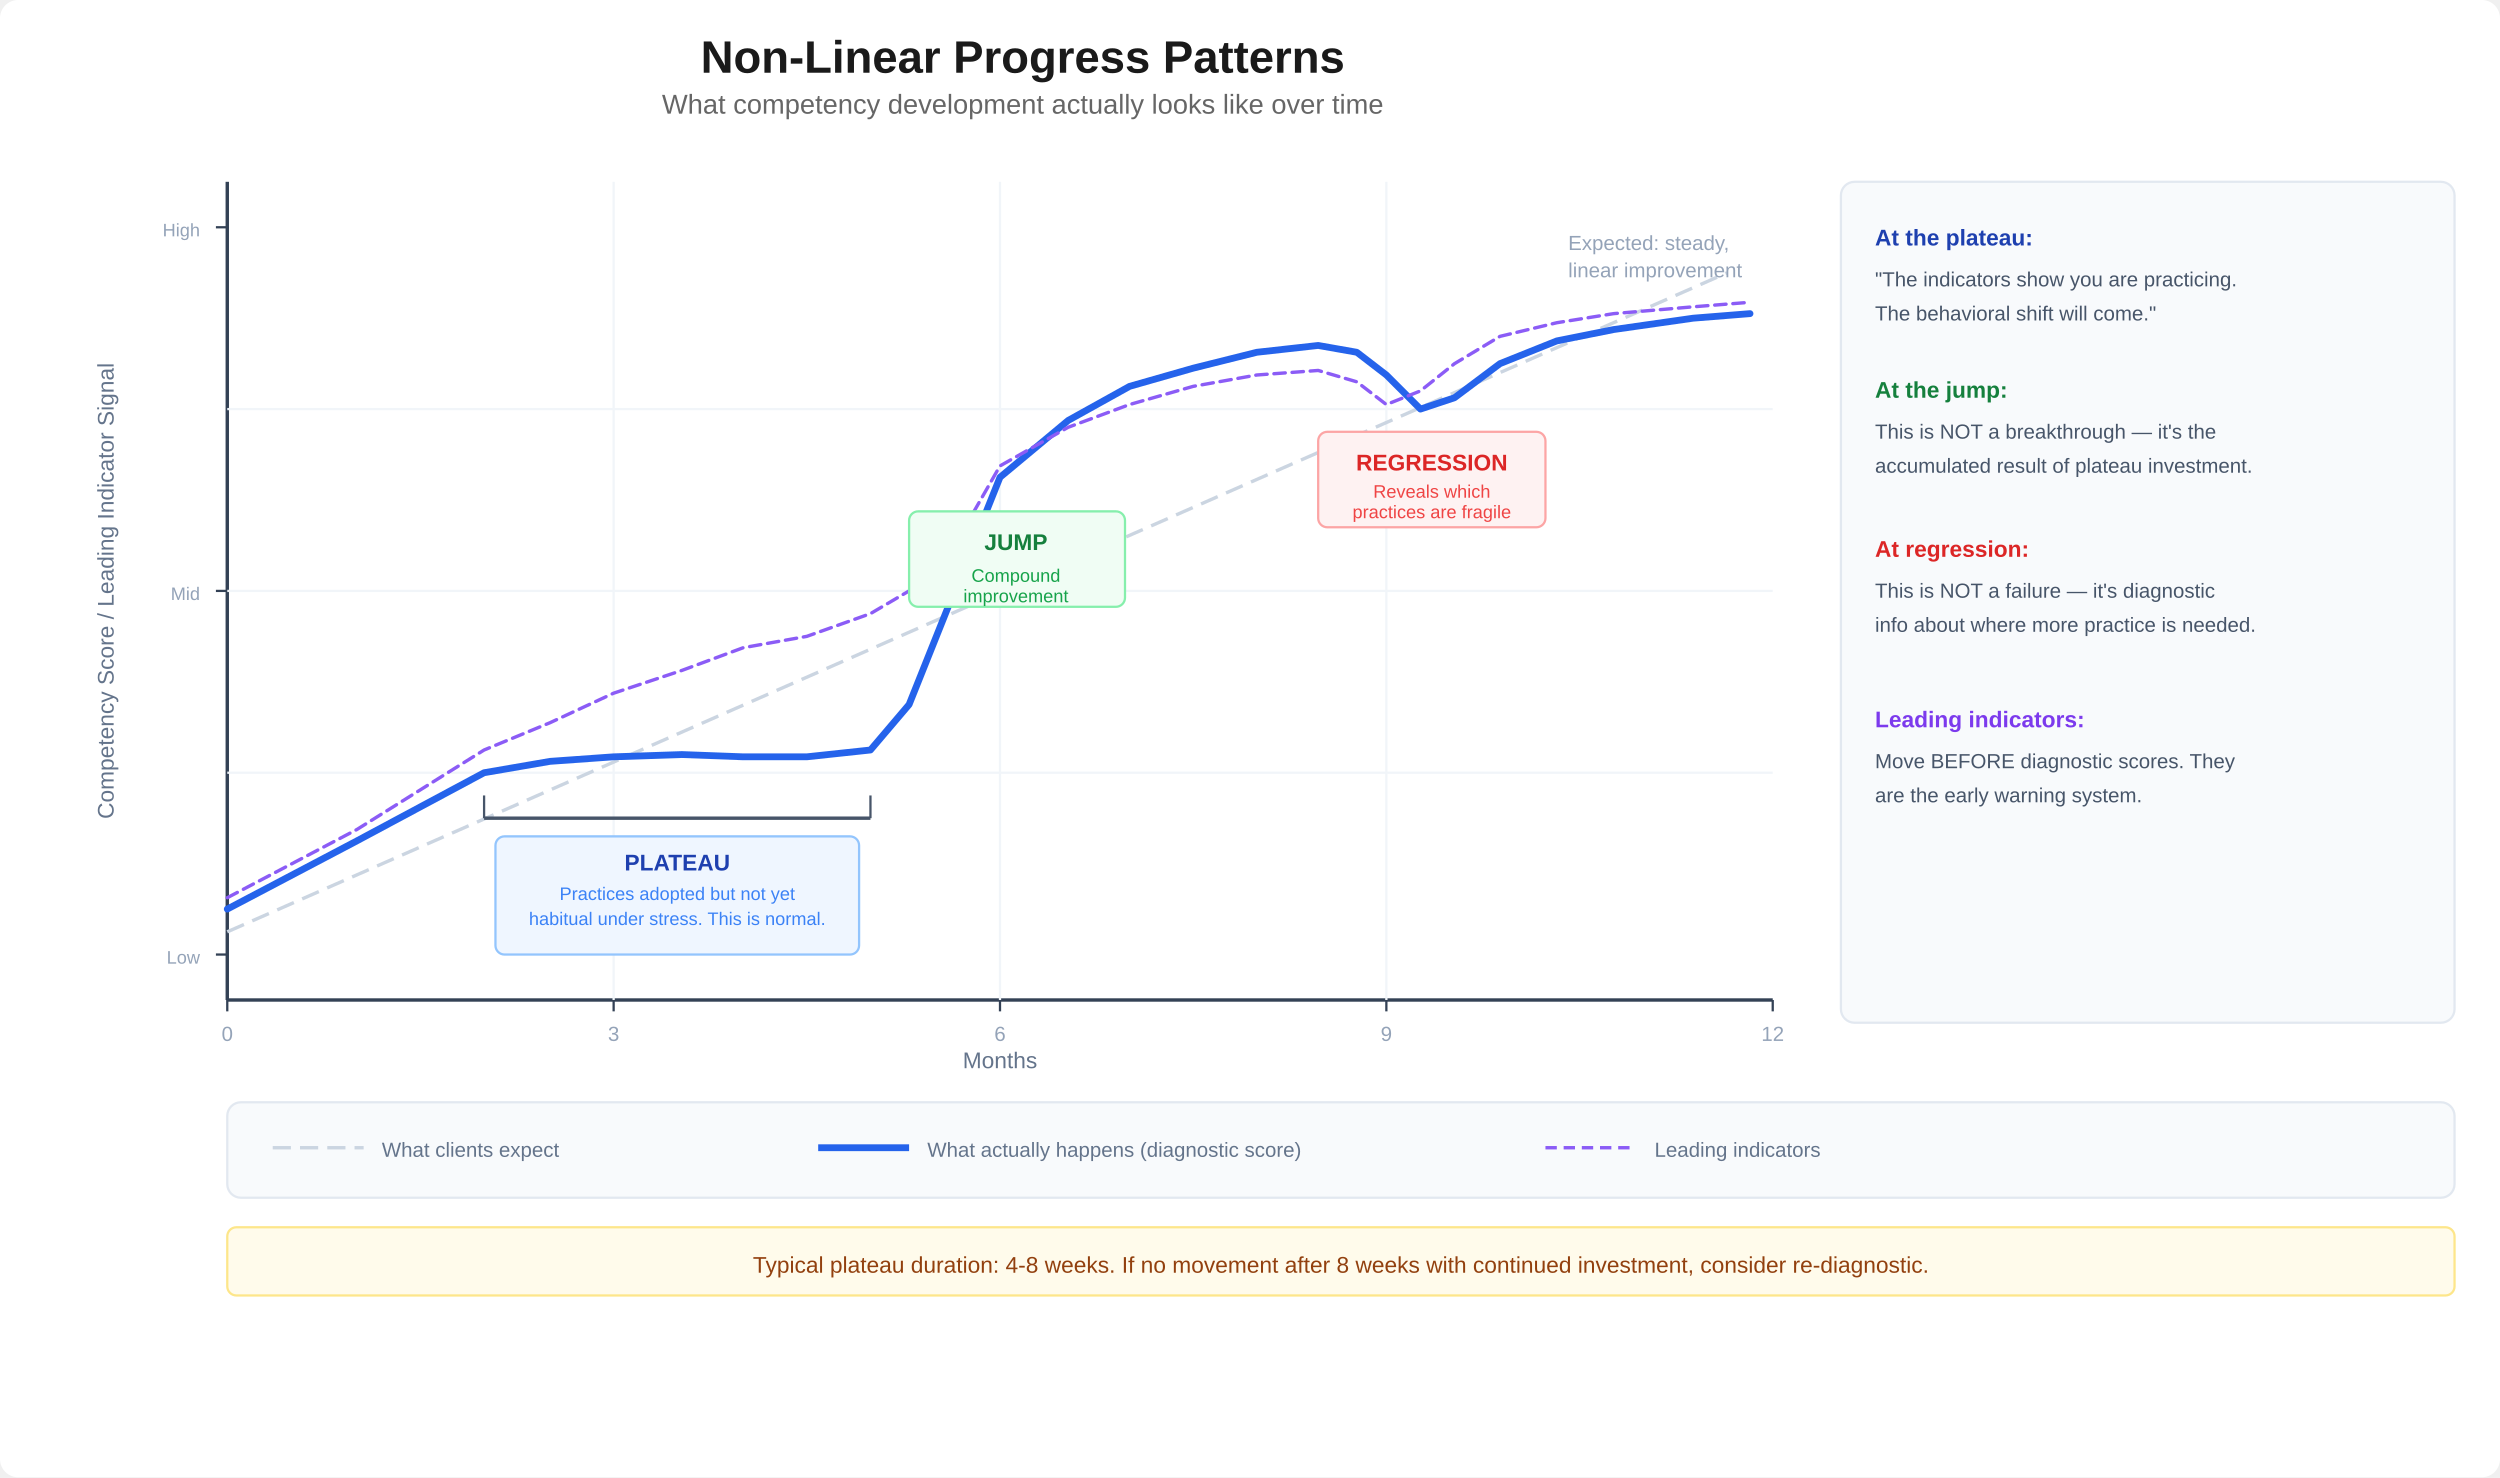
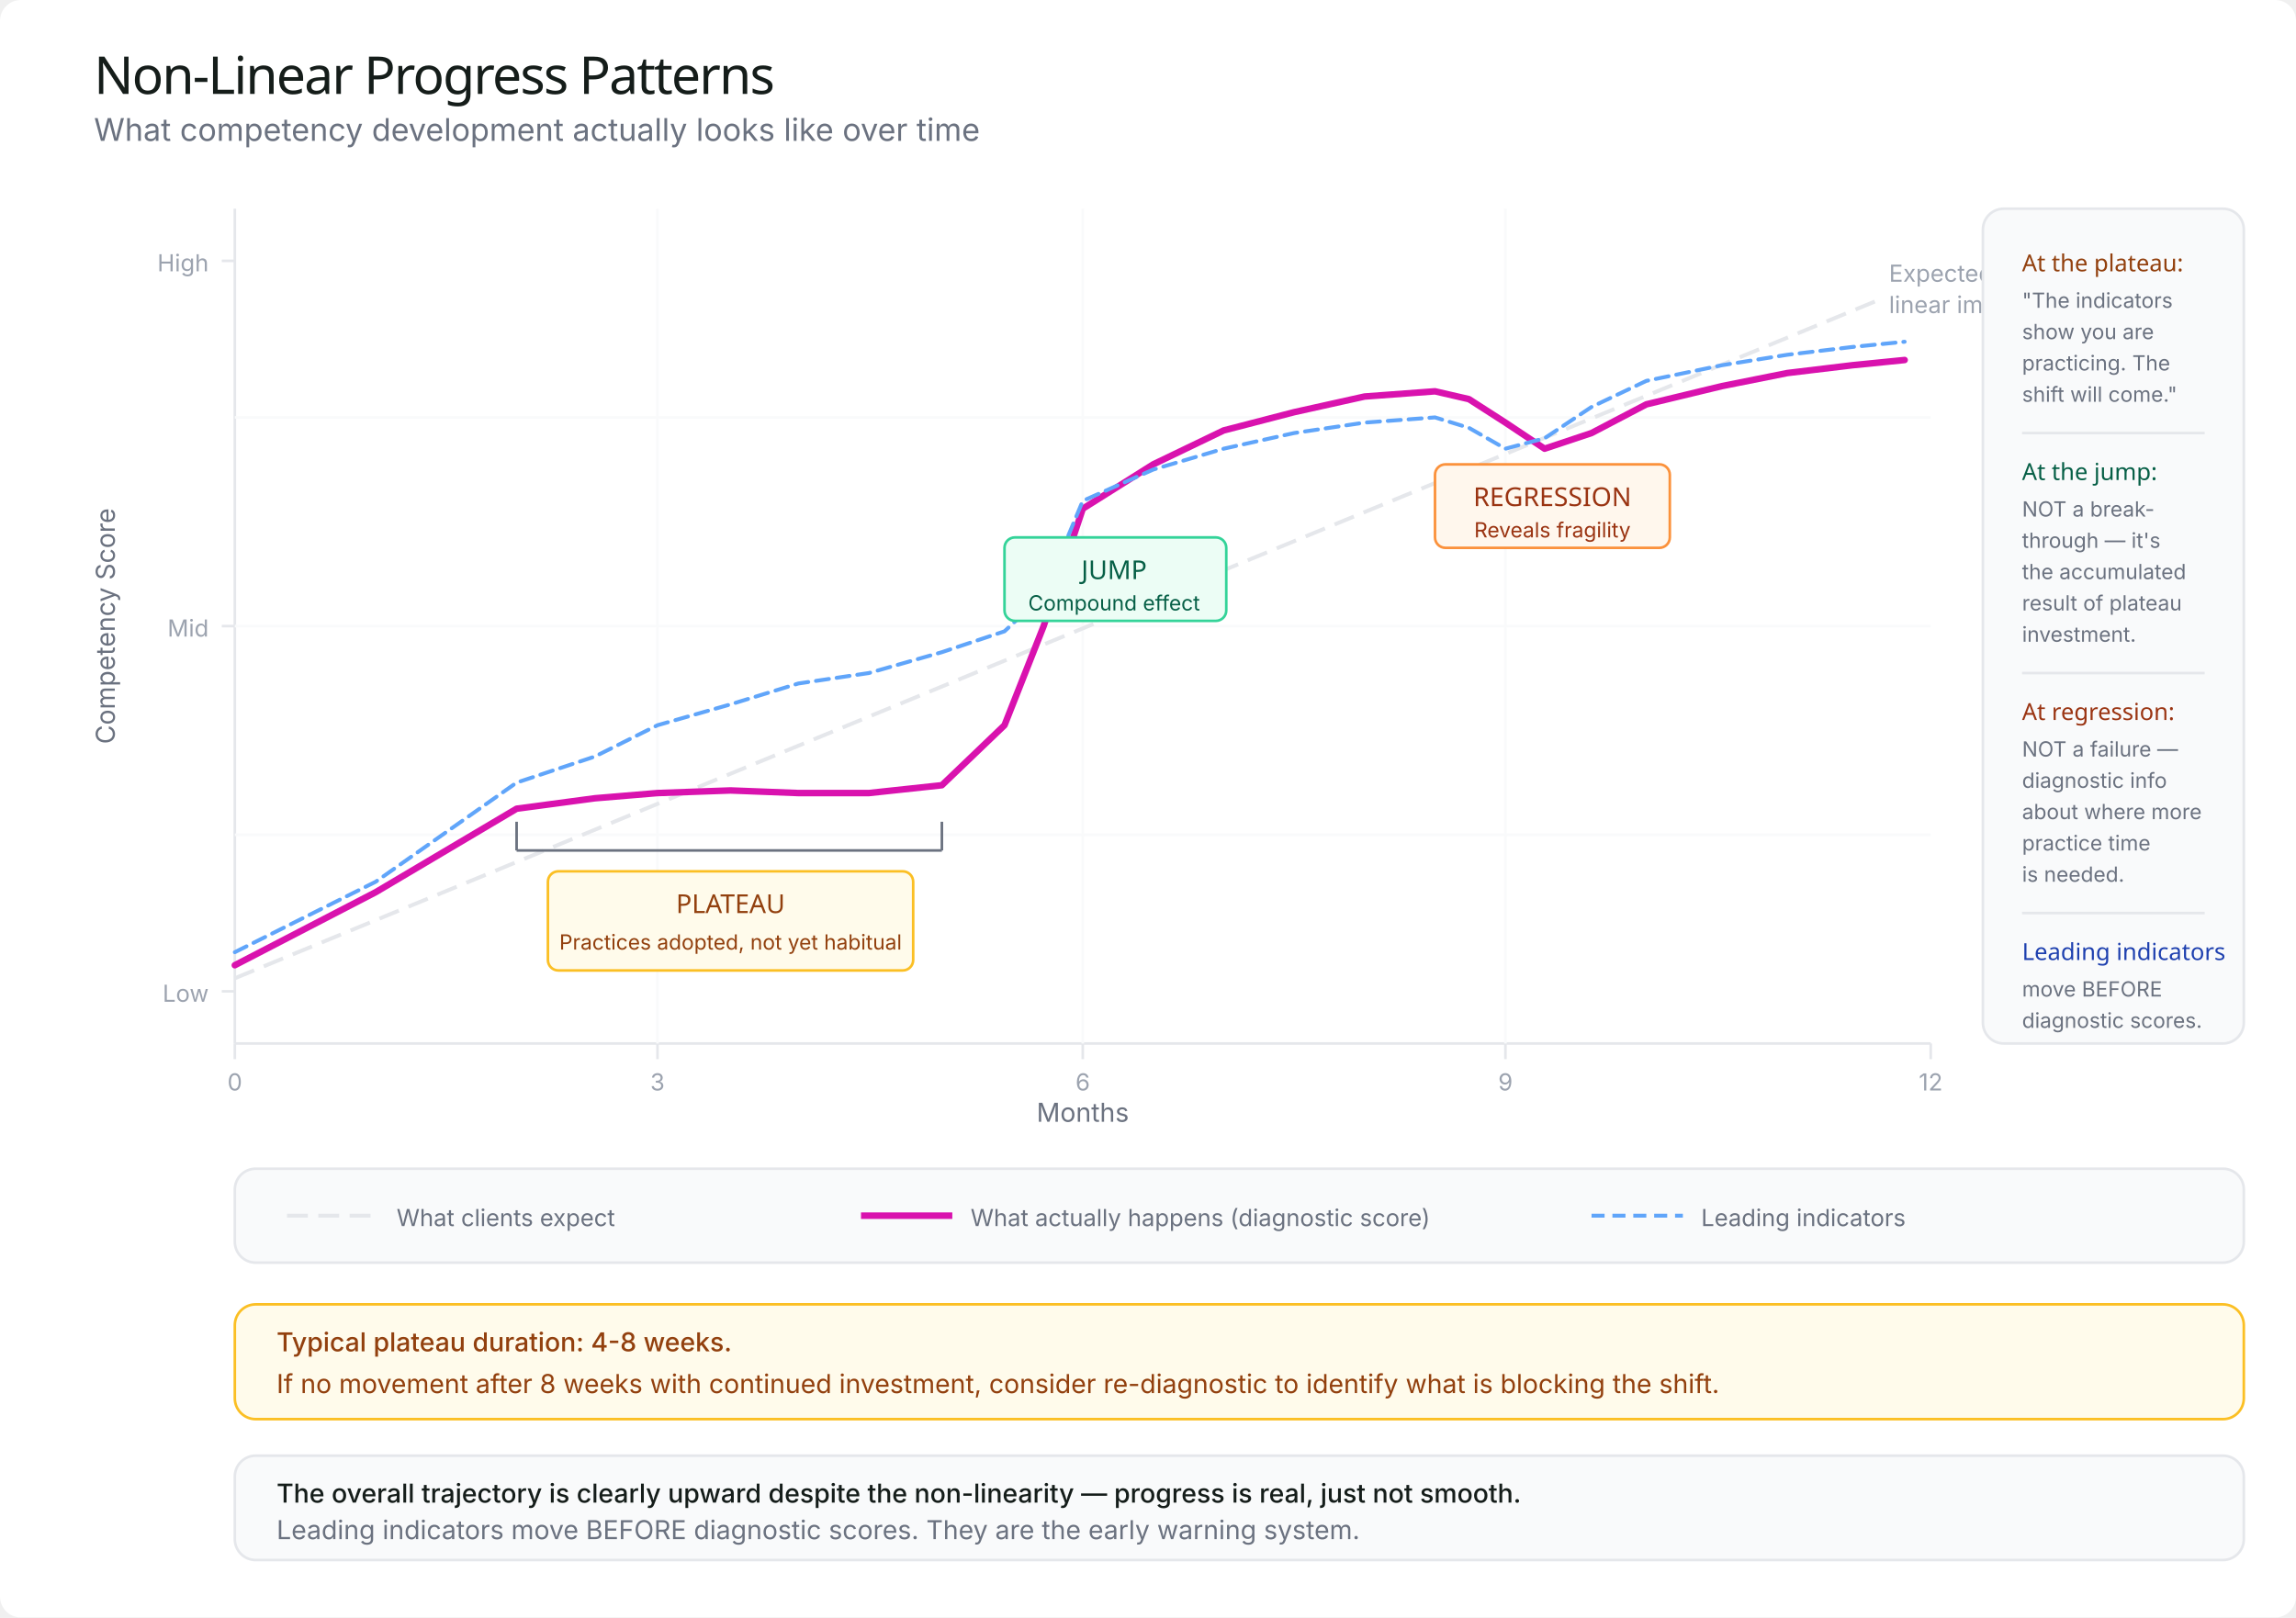
- <svg xmlns="http://www.w3.org/2000/svg" viewBox="0 0 1100 650" font-family="'Helvetica Neue', Arial, sans-serif">
-   <rect width="1100" height="650" fill="#fff" rx="8" />
-   <text x="450" y="32" text-anchor="middle" font-size="20" font-weight="bold" fill="#1a1a1a">Non-Linear Progress Patterns</text>
-   <text x="450" y="50" text-anchor="middle" font-size="12" fill="#666">What competency development actually looks like over time</text>
-   <line x1="100" y1="80" x2="100" y2="440" stroke="#334155" stroke-width="1.5" />
-   <text x="50" y="260" text-anchor="middle" font-size="10" fill="#64748b" transform="rotate(-90 50 260)">Competency Score / Leading Indicator Signal</text>
-   <line x1="95" y1="100" x2="100" y2="100" stroke="#334155" stroke-width="1" />
-   <text x="88" y="104" text-anchor="end" font-size="8" fill="#94a3b8">High</text>
-   <line x1="95" y1="260" x2="100" y2="260" stroke="#334155" stroke-width="1" />
-   <text x="88" y="264" text-anchor="end" font-size="8" fill="#94a3b8">Mid</text>
-   <line x1="95" y1="420" x2="100" y2="420" stroke="#334155" stroke-width="1" />
-   <text x="88" y="424" text-anchor="end" font-size="8" fill="#94a3b8">Low</text>
-   <line x1="100" y1="440" x2="780" y2="440" stroke="#334155" stroke-width="1.5" />
-   <text x="440" y="470" text-anchor="middle" font-size="10" fill="#64748b">Months</text>
-   <line x1="100" y1="440" x2="100" y2="445" stroke="#334155" stroke-width="1" />
-   <text x="100" y="458" text-anchor="middle" font-size="9" fill="#94a3b8">0</text>
-   <line x1="270" y1="440" x2="270" y2="445" stroke="#334155" stroke-width="1" />
-   <text x="270" y="458" text-anchor="middle" font-size="9" fill="#94a3b8">3</text>
-   <line x1="440" y1="440" x2="440" y2="445" stroke="#334155" stroke-width="1" />
-   <text x="440" y="458" text-anchor="middle" font-size="9" fill="#94a3b8">6</text>
-   <line x1="610" y1="440" x2="610" y2="445" stroke="#334155" stroke-width="1" />
-   <text x="610" y="458" text-anchor="middle" font-size="9" fill="#94a3b8">9</text>
-   <line x1="780" y1="440" x2="780" y2="445" stroke="#334155" stroke-width="1" />
-   <text x="780" y="458" text-anchor="middle" font-size="9" fill="#94a3b8">12</text>
-   <line x1="100" y1="180" x2="780" y2="180" stroke="#f1f5f9" stroke-width="1" />
-   <line x1="100" y1="260" x2="780" y2="260" stroke="#f1f5f9" stroke-width="1" />
-   <line x1="100" y1="340" x2="780" y2="340" stroke="#f1f5f9" stroke-width="1" />
-   <line x1="270" y1="80" x2="270" y2="440" stroke="#f1f5f9" stroke-width="1" />
-   <line x1="440" y1="80" x2="440" y2="440" stroke="#f1f5f9" stroke-width="1" />
-   <line x1="610" y1="80" x2="610" y2="440" stroke="#f1f5f9" stroke-width="1" />
-   <line x1="100" y1="410" x2="760" y2="120" stroke="#cbd5e1" stroke-width="1.5" stroke-dasharray="8,4" />
-   <text x="690" y="110" font-size="9" fill="#94a3b8">Expected: steady,</text>
-   <text x="690" y="122" font-size="9" fill="#94a3b8">linear improvement</text>
-   <polyline points="100,400 157,370 213,340 242,335 270,333 300,332 327,333 355,333 383,330 400,310 420,260 440,210 470,185 497,170 525,162 553,155 580,152 597,155 610,165 625,180 640,175 660,160 685,150 710,145 745,140 770,138" fill="none" stroke="#2563eb" stroke-width="3" stroke-linecap="round" stroke-linejoin="round" />
-   <polyline points="100,395 157,365 213,330 242,318 270,305 300,295 327,285 355,280 383,270 400,260 420,240 440,205 470,188 497,178 525,170 553,165 580,163 597,168 610,178 625,172 640,160 660,148 685,142 710,138 745,135 770,133" fill="none" stroke="#8b5cf6" stroke-width="1.5" stroke-dasharray="5,3" stroke-linecap="round" stroke-linejoin="round" />
-   <line x1="213" y1="350" x2="213" y2="360" stroke="#475569" stroke-width="1" />
-   <line x1="213" y1="360" x2="383" y2="360" stroke="#475569" stroke-width="1.5" />
-   <line x1="383" y1="350" x2="383" y2="360" stroke="#475569" stroke-width="1" />
-   <rect x="218" y="368" width="160" height="52" rx="4" fill="#eff6ff" stroke="#93c5fd" stroke-width="1" />
-   <text x="298" y="383" text-anchor="middle" font-size="10" font-weight="bold" fill="#1e40af">PLATEAU</text>
-   <text x="298" y="396" text-anchor="middle" font-size="8" fill="#3b82f6">Practices adopted but not yet</text>
-   <text x="298" y="407" text-anchor="middle" font-size="8" fill="#3b82f6">habitual under stress. This is normal.</text>
-   <rect x="400" y="225" width="95" height="42" rx="4" fill="#f0fdf4" stroke="#86efac" stroke-width="1" />
-   <text x="447" y="242" text-anchor="middle" font-size="10" font-weight="bold" fill="#15803d">JUMP</text>
-   <text x="447" y="256" text-anchor="middle" font-size="8" fill="#16a34a">Compound</text>
-   <text x="447" y="265" text-anchor="middle" font-size="8" fill="#16a34a">improvement</text>
-   <rect x="580" y="190" width="100" height="42" rx="4" fill="#fef2f2" stroke="#fca5a5" stroke-width="1" />
-   <text x="630" y="207" text-anchor="middle" font-size="10" font-weight="bold" fill="#dc2626">REGRESSION</text>
-   <text x="630" y="219" text-anchor="middle" font-size="8" fill="#ef4444">Reveals which</text>
-   <text x="630" y="228" text-anchor="middle" font-size="8" fill="#ef4444">practices are fragile</text>
-   <rect x="810" y="80" width="270" height="370" rx="6" fill="#f8fafc" stroke="#e2e8f0" stroke-width="1" />
-   <text x="825" y="108" font-size="10" font-weight="bold" fill="#1e40af">At the plateau:</text>
-   <text x="825" y="126" font-size="9" fill="#475569">"The indicators show you are practicing.</text>
-   <text x="825" y="141" font-size="9" fill="#475569">The behavioral shift will come."</text>
-   <text x="825" y="175" font-size="10" font-weight="bold" fill="#15803d">At the jump:</text>
-   <text x="825" y="193" font-size="9" fill="#475569">This is NOT a breakthrough — it's the</text>
-   <text x="825" y="208" font-size="9" fill="#475569">accumulated result of plateau investment.</text>
-   <text x="825" y="245" font-size="10" font-weight="bold" fill="#dc2626">At regression:</text>
-   <text x="825" y="263" font-size="9" fill="#475569">This is NOT a failure — it's diagnostic</text>
-   <text x="825" y="278" font-size="9" fill="#475569">info about where more practice is needed.</text>
-   <text x="825" y="320" font-size="10" font-weight="bold" fill="#7c3aed">Leading indicators:</text>
-   <text x="825" y="338" font-size="9" fill="#475569">Move BEFORE diagnostic scores. They</text>
-   <text x="825" y="353" font-size="9" fill="#475569">are the early warning system.</text>
-   <rect x="100" y="485" width="980" height="42" rx="6" fill="#f8fafc" stroke="#e2e8f0" stroke-width="1" />
-   <line x1="120" y1="505" x2="160" y2="505" stroke="#cbd5e1" stroke-width="1.5" stroke-dasharray="8,4" />
-   <text x="168" y="509" font-size="9" fill="#64748b">What clients expect</text>
-   <line x1="360" y1="505" x2="400" y2="505" stroke="#2563eb" stroke-width="3" />
-   <text x="408" y="509" font-size="9" fill="#64748b">What actually happens (diagnostic score)</text>
-   <line x1="680" y1="505" x2="720" y2="505" stroke="#8b5cf6" stroke-width="1.5" stroke-dasharray="5,3" />
-   <text x="728" y="509" font-size="9" fill="#64748b">Leading indicators</text>
-   <rect x="100" y="540" width="980" height="30" rx="4" fill="#fffbeb" stroke="#fde68a" stroke-width="1" />
-   <text x="590" y="560" text-anchor="middle" font-size="10" fill="#92400e">Typical plateau duration: 4-8 weeks. If no movement after 8 weeks with continued investment, consider re-diagnostic.</text>
+ <svg xmlns="http://www.w3.org/2000/svg" viewBox="0 0 880 620" font-family="'Inter', sans-serif">
+   <defs>
+     <marker id="arrow" markerWidth="8" markerHeight="6" refX="8" refY="3" orient="auto">
+       <polygon points="0 0, 8 3, 0 6" fill="#6B7280" />
+     </marker>
+   </defs>
+   <rect width="880" height="620" fill="#fff" rx="8" />
+   <text x="36" y="36" font-family="'DM Sans', sans-serif" font-size="20" font-weight="400" fill="#151D1A" letter-spacing="-0.03em">Non-Linear Progress Patterns</text>
+   <text x="36" y="54" font-size="12" fill="#6B7280">What competency development actually looks like over time</text>
+   <line x1="90" y1="80" x2="90" y2="400" stroke="#E5E7EB" stroke-width="1" />
+   <text x="44" y="240" text-anchor="middle" font-size="10" fill="#6B7280" transform="rotate(-90 44 240)">Competency Score</text>
+   <line x1="85" y1="100" x2="90" y2="100" stroke="#E5E7EB" stroke-width="1" />
+   <text x="80" y="104" text-anchor="end" font-size="9" fill="#9CA3AF">High</text>
+   <line x1="85" y1="240" x2="90" y2="240" stroke="#E5E7EB" stroke-width="1" />
+   <text x="80" y="244" text-anchor="end" font-size="9" fill="#9CA3AF">Mid</text>
+   <line x1="85" y1="380" x2="90" y2="380" stroke="#E5E7EB" stroke-width="1" />
+   <text x="80" y="384" text-anchor="end" font-size="9" fill="#9CA3AF">Low</text>
+   <line x1="90" y1="400" x2="740" y2="400" stroke="#E5E7EB" stroke-width="1" />
+   <text x="415" y="430" text-anchor="middle" font-size="10" fill="#6B7280">Months</text>
+   <line x1="90" y1="400" x2="90" y2="406" stroke="#E5E7EB" stroke-width="1" />
+   <text x="90" y="418" text-anchor="middle" font-size="9" fill="#9CA3AF">0</text>
+   <line x1="252" y1="400" x2="252" y2="406" stroke="#E5E7EB" stroke-width="1" />
+   <text x="252" y="418" text-anchor="middle" font-size="9" fill="#9CA3AF">3</text>
+   <line x1="415" y1="400" x2="415" y2="406" stroke="#E5E7EB" stroke-width="1" />
+   <text x="415" y="418" text-anchor="middle" font-size="9" fill="#9CA3AF">6</text>
+   <line x1="577" y1="400" x2="577" y2="406" stroke="#E5E7EB" stroke-width="1" />
+   <text x="577" y="418" text-anchor="middle" font-size="9" fill="#9CA3AF">9</text>
+   <line x1="740" y1="400" x2="740" y2="406" stroke="#E5E7EB" stroke-width="1" />
+   <text x="740" y="418" text-anchor="middle" font-size="9" fill="#9CA3AF">12</text>
+   <line x1="90" y1="160" x2="740" y2="160" stroke="#F9FAFB" stroke-width="1" />
+   <line x1="90" y1="240" x2="740" y2="240" stroke="#F9FAFB" stroke-width="1" />
+   <line x1="90" y1="320" x2="740" y2="320" stroke="#F9FAFB" stroke-width="1" />
+   <line x1="252" y1="80" x2="252" y2="400" stroke="#F9FAFB" stroke-width="1" />
+   <line x1="415" y1="80" x2="415" y2="400" stroke="#F9FAFB" stroke-width="1" />
+   <line x1="577" y1="80" x2="577" y2="400" stroke="#F9FAFB" stroke-width="1" />
+   <line x1="90" y1="375" x2="720" y2="115" stroke="#E5E7EB" stroke-width="1.5" stroke-dasharray="8,4" />
+   <text x="724" y="108" font-size="9" fill="#9CA3AF">Expected: steady,</text>
+   <text x="724" y="120" font-size="9" fill="#9CA3AF">linear improvement</text>
+   <polyline points="90,370 144,342 198,310 228,306 252,304 280,303 306,304 333,304 361,301 385,278 400,240 415,195 442,178 469,165 496,158 523,152 550,150 563,153 577,162 592,172 610,166 631,155 660,148 685,143 710,140 730,138" fill="none" stroke="#D912AE" stroke-width="2.5" stroke-linecap="round" stroke-linejoin="round" />
+   <polyline points="90,365 144,338 198,300 228,290 252,278 280,270 306,262 333,258 361,250 385,242 400,228 415,192 442,180 469,172 496,166 523,162 550,160 563,164 577,172 592,168 610,156 631,146 660,140 685,136 710,133 730,131" fill="none" stroke="#60A5FA" stroke-width="1.5" stroke-dasharray="5,3" stroke-linecap="round" stroke-linejoin="round" />
+   <line x1="198" y1="315" x2="198" y2="326" stroke="#6B7280" stroke-width="1" />
+   <line x1="198" y1="326" x2="361" y2="326" stroke="#6B7280" stroke-width="1" />
+   <line x1="361" y1="315" x2="361" y2="326" stroke="#6B7280" stroke-width="1" />
+   <rect x="210" y="334" width="140" height="38" rx="4" fill="#FFFBEB" stroke="#FBBF24" stroke-width="1" />
+   <text x="280" y="350" text-anchor="middle" font-family="'DM Sans', sans-serif" font-size="10" font-weight="500" fill="#92400E">PLATEAU</text>
+   <text x="280" y="364" text-anchor="middle" font-size="8" fill="#92400E">Practices adopted, not yet habitual</text>
+   <rect x="385" y="206" width="85" height="32" rx="4" fill="#ECFDF5" stroke="#34D399" stroke-width="1" />
+   <text x="427" y="222" text-anchor="middle" font-family="'DM Sans', sans-serif" font-size="10" font-weight="500" fill="#065F46">JUMP</text>
+   <text x="427" y="234" text-anchor="middle" font-size="8" fill="#065F46">Compound effect</text>
+   <rect x="550" y="178" width="90" height="32" rx="4" fill="#FFF7ED" stroke="#FB923C" stroke-width="1" />
+   <text x="595" y="194" text-anchor="middle" font-family="'DM Sans', sans-serif" font-size="10" font-weight="500" fill="#9A3412">REGRESSION</text>
+   <text x="595" y="206" text-anchor="middle" font-size="8" fill="#9A3412">Reveals fragility</text>
+   <rect x="760" y="80" width="100" height="320" rx="8" fill="#F9FAFB" stroke="#E5E7EB" stroke-width="1" />
+   <text x="775" y="104" font-family="'DM Sans', sans-serif" font-size="9" font-weight="500" fill="#92400E">At the plateau:</text>
+   <text x="775" y="118" font-size="8" fill="#6B7280">"The indicators</text>
+   <text x="775" y="130" font-size="8" fill="#6B7280">show you are</text>
+   <text x="775" y="142" font-size="8" fill="#6B7280">practicing. The</text>
+   <text x="775" y="154" font-size="8" fill="#6B7280">shift will come."</text>
+   <line x1="775" y1="166" x2="845" y2="166" stroke="#E5E7EB" stroke-width="1" />
+   <text x="775" y="184" font-family="'DM Sans', sans-serif" font-size="9" font-weight="500" fill="#065F46">At the jump:</text>
+   <text x="775" y="198" font-size="8" fill="#6B7280">NOT a break-</text>
+   <text x="775" y="210" font-size="8" fill="#6B7280">through — it's</text>
+   <text x="775" y="222" font-size="8" fill="#6B7280">the accumulated</text>
+   <text x="775" y="234" font-size="8" fill="#6B7280">result of plateau</text>
+   <text x="775" y="246" font-size="8" fill="#6B7280">investment.</text>
+   <line x1="775" y1="258" x2="845" y2="258" stroke="#E5E7EB" stroke-width="1" />
+   <text x="775" y="276" font-family="'DM Sans', sans-serif" font-size="9" font-weight="500" fill="#9A3412">At regression:</text>
+   <text x="775" y="290" font-size="8" fill="#6B7280">NOT a failure —</text>
+   <text x="775" y="302" font-size="8" fill="#6B7280">diagnostic info</text>
+   <text x="775" y="314" font-size="8" fill="#6B7280">about where more</text>
+   <text x="775" y="326" font-size="8" fill="#6B7280">practice time</text>
+   <text x="775" y="338" font-size="8" fill="#6B7280">is needed.</text>
+   <line x1="775" y1="350" x2="845" y2="350" stroke="#E5E7EB" stroke-width="1" />
+   <text x="775" y="368" font-family="'DM Sans', sans-serif" font-size="9" font-weight="500" fill="#1E40AF">Leading indicators</text>
+   <text x="775" y="382" font-size="8" fill="#6B7280">move BEFORE</text>
+   <text x="775" y="394" font-size="8" fill="#6B7280">diagnostic scores.</text>
+   <rect x="90" y="448" width="770" height="36" rx="8" fill="#F9FAFB" stroke="#E5E7EB" stroke-width="1" />
+   <line x1="110" y1="466" x2="145" y2="466" stroke="#E5E7EB" stroke-width="1.5" stroke-dasharray="8,4" />
+   <text x="152" y="470" font-size="9" fill="#6B7280">What clients expect</text>
+   <line x1="330" y1="466" x2="365" y2="466" stroke="#D912AE" stroke-width="2.5" />
+   <text x="372" y="470" font-size="9" fill="#6B7280">What actually happens (diagnostic score)</text>
+   <line x1="610" y1="466" x2="645" y2="466" stroke="#60A5FA" stroke-width="1.5" stroke-dasharray="5,3" />
+   <text x="652" y="470" font-size="9" fill="#6B7280">Leading indicators</text>
+   <rect x="90" y="500" width="770" height="44" rx="8" fill="#FFFBEB" stroke="#FBBF24" stroke-width="1" />
+   <text x="106" y="518" font-size="10" fill="#92400E" font-weight="500">Typical plateau duration: 4-8 weeks.</text>
+   <text x="106" y="534" font-size="10" fill="#92400E">If no movement after 8 weeks with continued investment, consider re-diagnostic to identify what is blocking the shift.</text>
+   <rect x="90" y="558" width="770" height="40" rx="8" fill="#F9FAFB" stroke="#E5E7EB" stroke-width="1" />
+   <text x="106" y="576" font-size="10" fill="#151D1A" font-weight="500">The overall trajectory is clearly upward despite the non-linearity — progress is real, just not smooth.</text>
+   <text x="106" y="590" font-size="10" fill="#6B7280">Leading indicators move BEFORE diagnostic scores. They are the early warning system.</text>
</svg>
